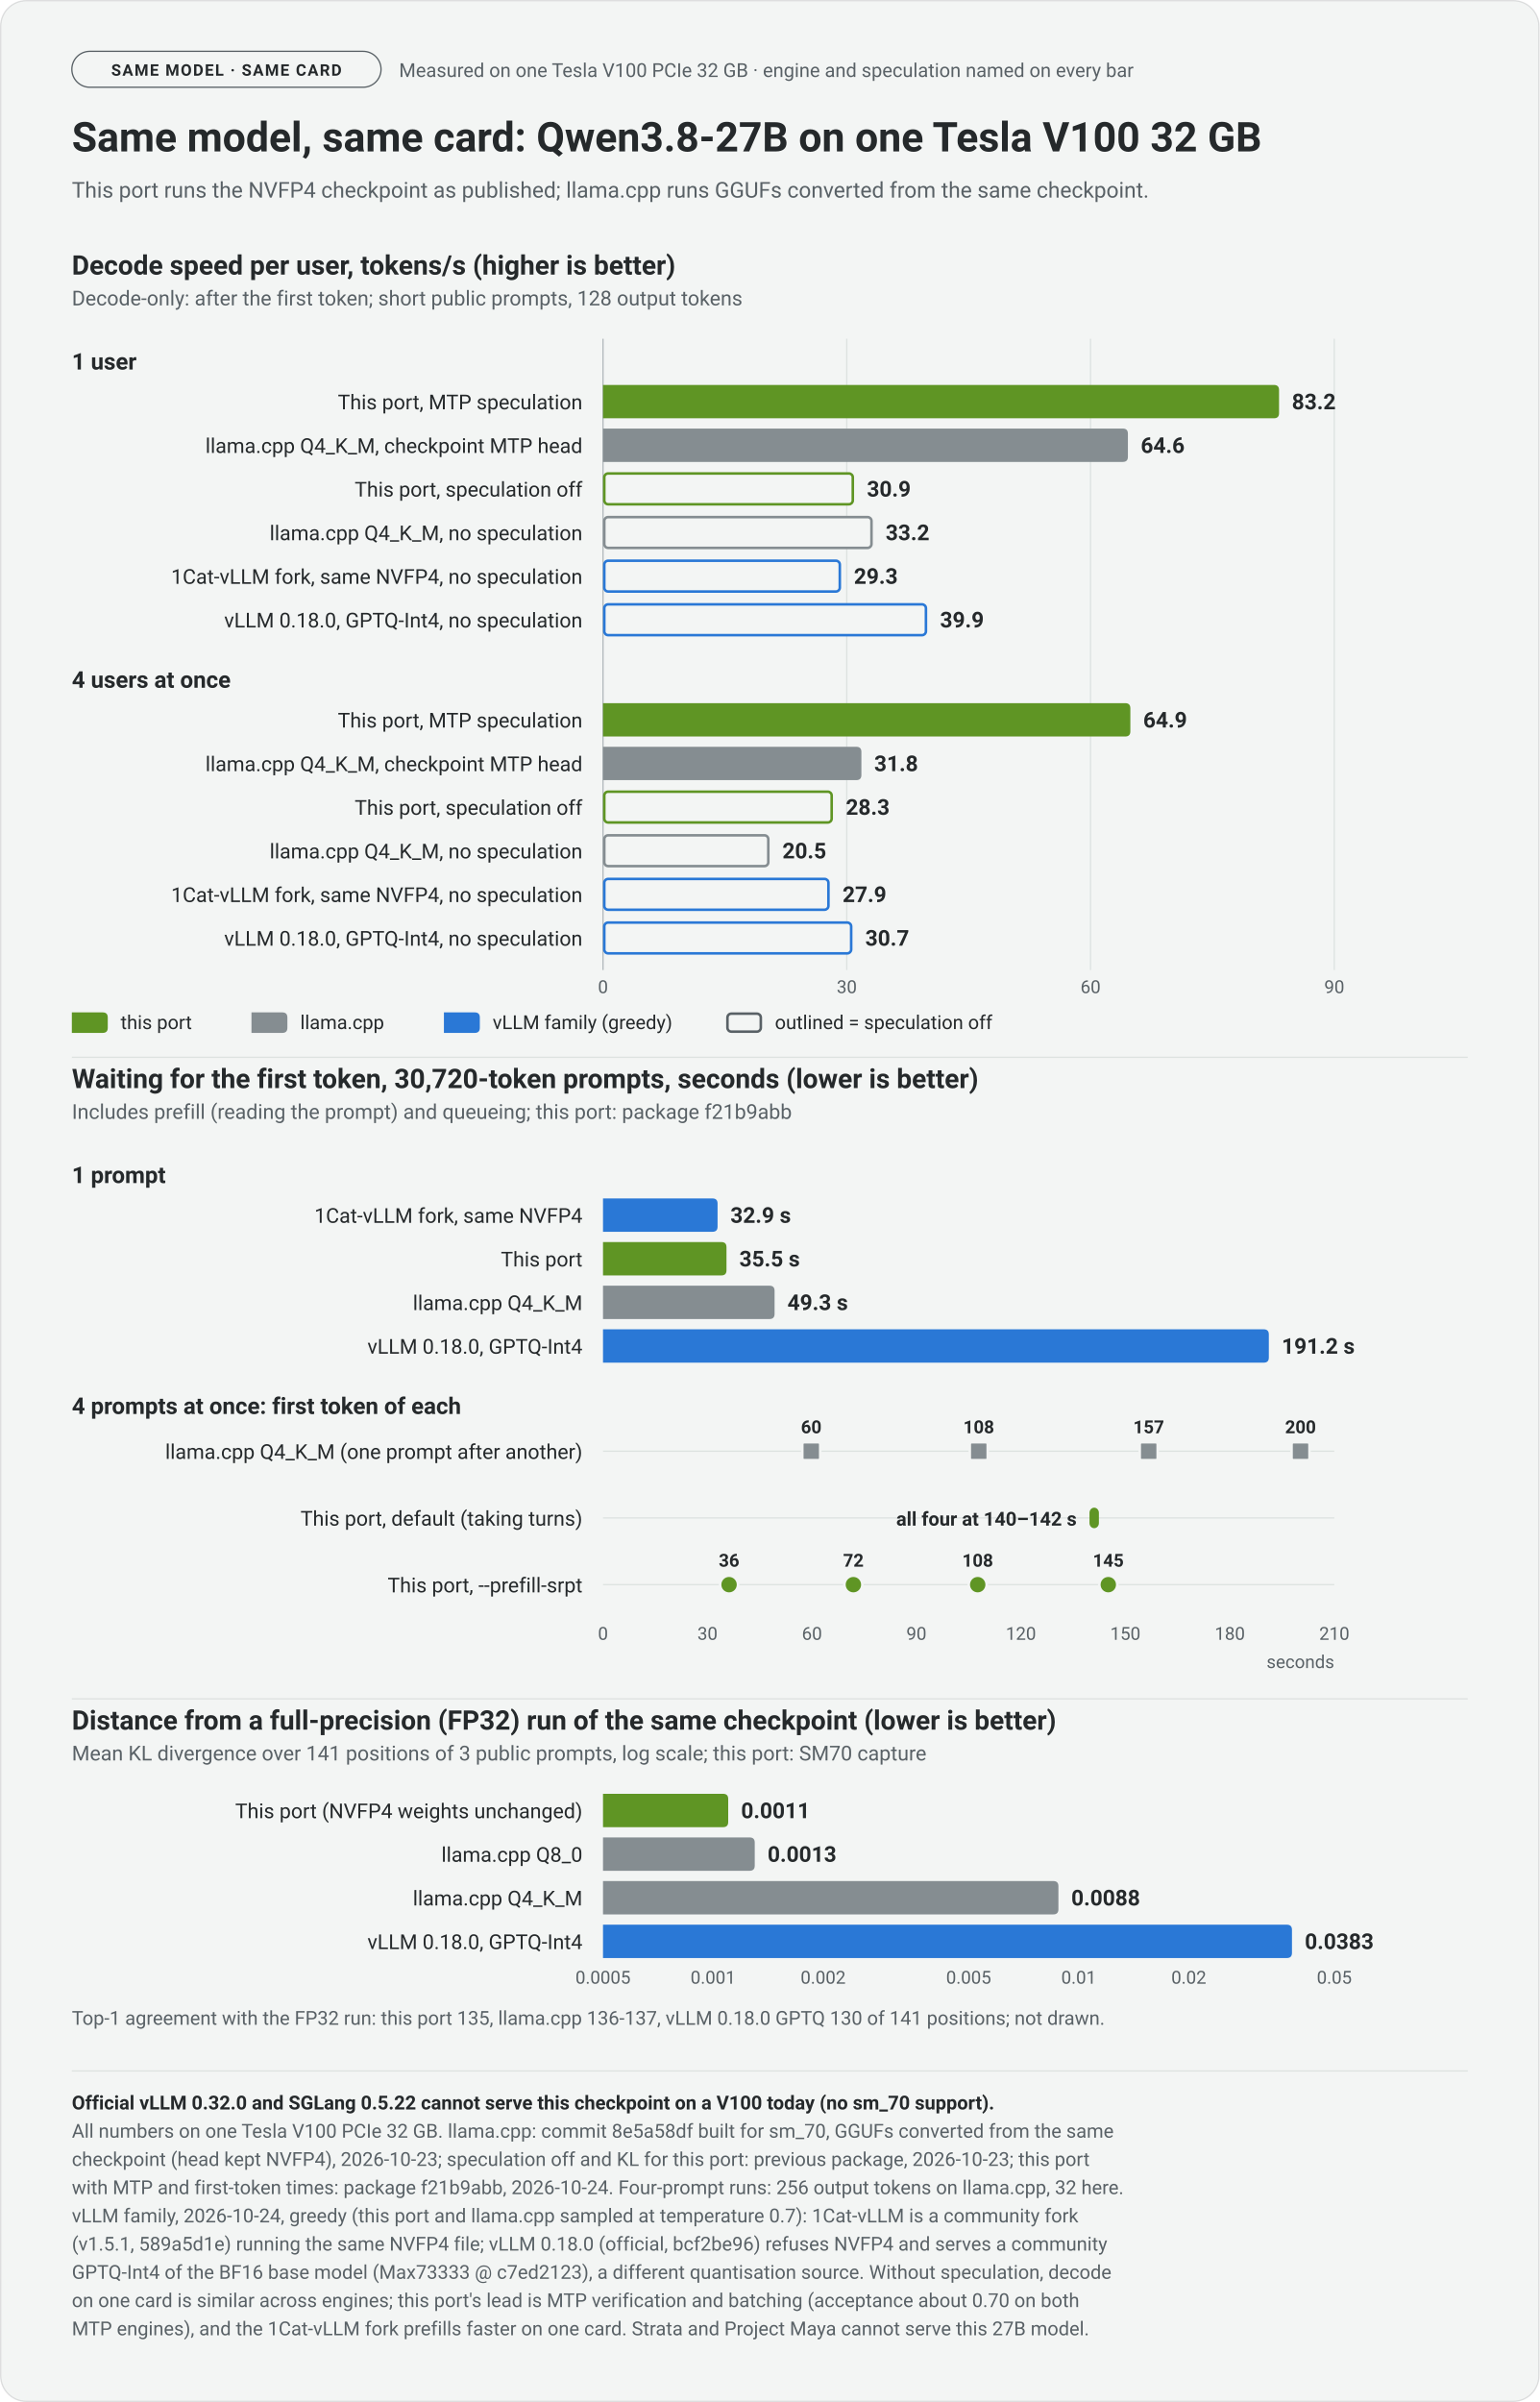
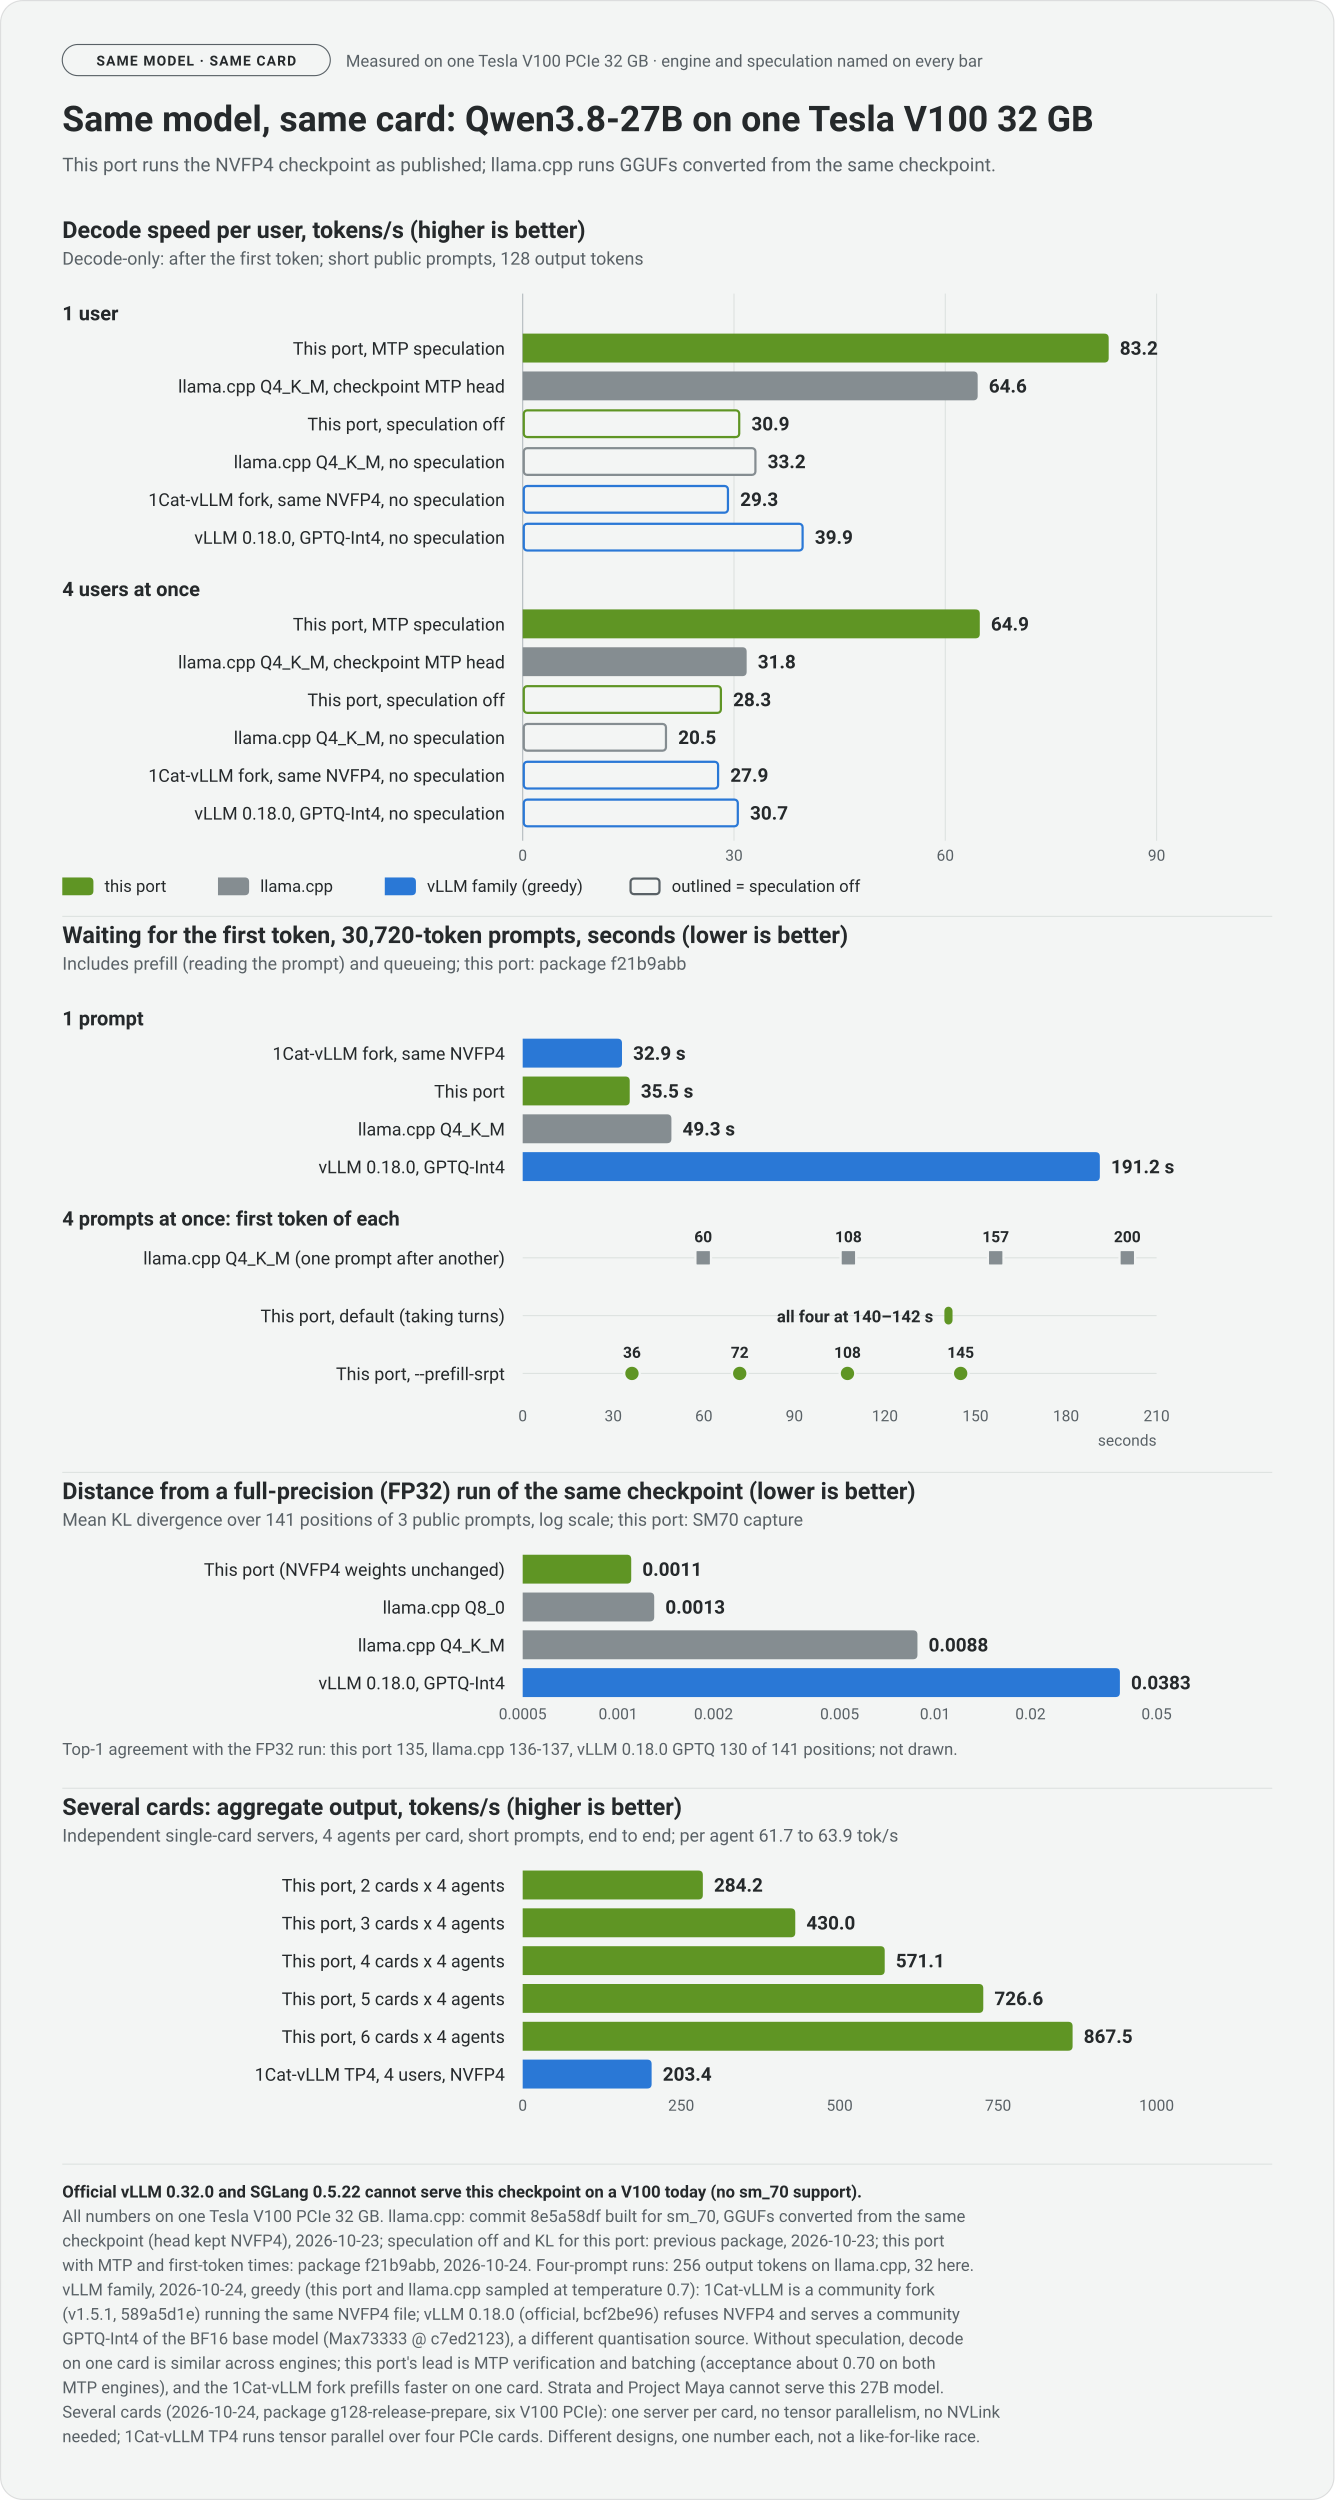
- <svg xmlns="http://www.w3.org/2000/svg" width="1200" height="1872" viewBox="0 0 1200 1872" role="img" aria-labelledby="title desc">
-   <rect x="0.5" y="0.5" width="1199" height="1871" rx="20" fill="#f3f5f4" stroke="rgba(37,41,43,0.14)" stroke-width="1" />
+ <svg xmlns="http://www.w3.org/2000/svg" width="1200" height="2248" viewBox="0 0 1200 2248" role="img" aria-labelledby="title desc">
+   <rect x="0.5" y="0.5" width="1199" height="2247" rx="20" fill="#f3f5f4" stroke="rgba(37,41,43,0.14)" stroke-width="1" />
  <rect x="56" y="40" width="241" height="28" rx="14" fill="none" stroke="#596166" stroke-width="1" />
  <text x="176.5" y="59" font-family="system-ui, -apple-system, 'Segoe UI', Roboto, 'Helvetica Neue', 'Noto Sans', Arial, sans-serif" font-size="12.5" font-weight="700" fill="#25292b" text-anchor="middle" letter-spacing="0.08em">SAME MODEL · SAME CARD</text>
  <text x="311" y="60" font-family="system-ui, -apple-system, 'Segoe UI', Roboto, 'Helvetica Neue', 'Noto Sans', Arial, sans-serif" font-size="15" font-weight="400" fill="#596166" text-anchor="start">Measured on one Tesla V100 PCIe 32 GB · engine and speculation named on every bar</text>
  <text x="56" y="118" font-family="system-ui, -apple-system, 'Segoe UI', Roboto, 'Helvetica Neue', 'Noto Sans', Arial, sans-serif" font-size="32" font-weight="650" fill="#25292b" text-anchor="start">Same model, same card: Qwen3.8-27B on one Tesla V100 32 GB</text>
  <text x="56" y="154" font-family="system-ui, -apple-system, 'Segoe UI', Roboto, 'Helvetica Neue', 'Noto Sans', Arial, sans-serif" font-size="17" font-weight="400" fill="#596166" text-anchor="start">This port runs the NVFP4 checkpoint as published; llama.cpp runs GGUFs converted from the same checkpoint.</text>
  <text x="56" y="214" font-family="system-ui, -apple-system, 'Segoe UI', Roboto, 'Helvetica Neue', 'Noto Sans', Arial, sans-serif" font-size="21" font-weight="650" fill="#25292b" text-anchor="start">Decode speed per user, tokens/s (higher is better)</text>
  <text x="56" y="238" font-family="system-ui, -apple-system, 'Segoe UI', Roboto, 'Helvetica Neue', 'Noto Sans', Arial, sans-serif" font-size="16" font-weight="400" fill="#596166" text-anchor="start">Decode-only: after the first token; short public prompts, 128 output tokens</text>
  <line x1="660.0" y1="264" x2="660.0" y2="756" stroke="#dde2e0" stroke-width="1" />
  <line x1="850.0" y1="264" x2="850.0" y2="756" stroke="#dde2e0" stroke-width="1" />
  <line x1="1040.0" y1="264" x2="1040.0" y2="756" stroke="#dde2e0" stroke-width="1" />
  <line x1="470" y1="264" x2="470" y2="756" stroke="#b3babd" stroke-width="1" />
  <text x="56" y="288" font-family="system-ui, -apple-system, 'Segoe UI', Roboto, 'Helvetica Neue', 'Noto Sans', Arial, sans-serif" font-size="18" font-weight="650" fill="#25292b" text-anchor="start">1 user</text>
  <text x="454" y="319" font-family="system-ui, -apple-system, 'Segoe UI', Roboto, 'Helvetica Neue', 'Noto Sans', Arial, sans-serif" font-size="16" font-weight="400" fill="#25292b" text-anchor="end">This port, MTP speculation</text>
  <path d="M470,300 H992.933 Q996.933,300 996.933,304 V322 Q996.933,326 992.933,326 H470 Z" fill="#5f9524" />
  <text x="1006.933" y="319" font-family="system-ui, -apple-system, 'Segoe UI', Roboto, 'Helvetica Neue', 'Noto Sans', Arial, sans-serif" font-size="17" font-weight="650" fill="#25292b" text-anchor="start" style="font-variant-numeric: tabular-nums">83.2</text>
  <text x="454" y="353" font-family="system-ui, -apple-system, 'Segoe UI', Roboto, 'Helvetica Neue', 'Noto Sans', Arial, sans-serif" font-size="16" font-weight="400" fill="#25292b" text-anchor="end">llama.cpp Q4_K_M, checkpoint MTP head</text>
  <path d="M470,334 H875.133 Q879.133,334 879.133,338 V356 Q879.133,360 875.133,360 H470 Z" fill="#858d91" />
  <text x="889.133" y="353" font-family="system-ui, -apple-system, 'Segoe UI', Roboto, 'Helvetica Neue', 'Noto Sans', Arial, sans-serif" font-size="17" font-weight="650" fill="#25292b" text-anchor="start" style="font-variant-numeric: tabular-nums">64.6</text>
  <text x="454" y="387" font-family="system-ui, -apple-system, 'Segoe UI', Roboto, 'Helvetica Neue', 'Noto Sans', Arial, sans-serif" font-size="16" font-weight="400" fill="#25292b" text-anchor="end">This port, speculation off</text>
  <rect x="471" y="369" width="193.7" height="24" rx="3" fill="#f3f5f4" stroke="#5f9524" stroke-width="2" />
  <text x="675.7" y="387" font-family="system-ui, -apple-system, 'Segoe UI', Roboto, 'Helvetica Neue', 'Noto Sans', Arial, sans-serif" font-size="17" font-weight="650" fill="#25292b" text-anchor="start" style="font-variant-numeric: tabular-nums">30.9</text>
  <text x="454" y="421" font-family="system-ui, -apple-system, 'Segoe UI', Roboto, 'Helvetica Neue', 'Noto Sans', Arial, sans-serif" font-size="16" font-weight="400" fill="#25292b" text-anchor="end">llama.cpp Q4_K_M, no speculation</text>
  <rect x="471" y="403" width="208.267" height="24" rx="3" fill="#f3f5f4" stroke="#858d91" stroke-width="2" />
  <text x="690.267" y="421" font-family="system-ui, -apple-system, 'Segoe UI', Roboto, 'Helvetica Neue', 'Noto Sans', Arial, sans-serif" font-size="17" font-weight="650" fill="#25292b" text-anchor="start" style="font-variant-numeric: tabular-nums">33.2</text>
  <text x="454" y="455" font-family="system-ui, -apple-system, 'Segoe UI', Roboto, 'Helvetica Neue', 'Noto Sans', Arial, sans-serif" font-size="16" font-weight="400" fill="#25292b" text-anchor="end">1Cat-vLLM fork, same NVFP4, no speculation</text>
  <rect x="471" y="437" width="183.567" height="24" rx="3" fill="#f3f5f4" stroke="#2a78d6" stroke-width="2" />
  <text x="665.567" y="455" font-family="system-ui, -apple-system, 'Segoe UI', Roboto, 'Helvetica Neue', 'Noto Sans', Arial, sans-serif" font-size="17" font-weight="650" fill="#25292b" text-anchor="start" style="font-variant-numeric: tabular-nums">29.3</text>
  <text x="454" y="489" font-family="system-ui, -apple-system, 'Segoe UI', Roboto, 'Helvetica Neue', 'Noto Sans', Arial, sans-serif" font-size="16" font-weight="400" fill="#25292b" text-anchor="end">vLLM 0.18.0, GPTQ-Int4, no speculation</text>
  <rect x="471" y="471" width="250.7" height="24" rx="3" fill="#f3f5f4" stroke="#2a78d6" stroke-width="2" />
  <text x="732.7" y="489" font-family="system-ui, -apple-system, 'Segoe UI', Roboto, 'Helvetica Neue', 'Noto Sans', Arial, sans-serif" font-size="17" font-weight="650" fill="#25292b" text-anchor="start" style="font-variant-numeric: tabular-nums">39.9</text>
  <text x="56" y="536" font-family="system-ui, -apple-system, 'Segoe UI', Roboto, 'Helvetica Neue', 'Noto Sans', Arial, sans-serif" font-size="18" font-weight="650" fill="#25292b" text-anchor="start">4 users at once</text>
  <text x="454" y="567" font-family="system-ui, -apple-system, 'Segoe UI', Roboto, 'Helvetica Neue', 'Noto Sans', Arial, sans-serif" font-size="16" font-weight="400" fill="#25292b" text-anchor="end">This port, MTP speculation</text>
  <path d="M470,548 H877.033 Q881.033,548 881.033,552 V570 Q881.033,574 877.033,574 H470 Z" fill="#5f9524" />
  <text x="891.033" y="567" font-family="system-ui, -apple-system, 'Segoe UI', Roboto, 'Helvetica Neue', 'Noto Sans', Arial, sans-serif" font-size="17" font-weight="650" fill="#25292b" text-anchor="start" style="font-variant-numeric: tabular-nums">64.9</text>
  <text x="454" y="601" font-family="system-ui, -apple-system, 'Segoe UI', Roboto, 'Helvetica Neue', 'Noto Sans', Arial, sans-serif" font-size="16" font-weight="400" fill="#25292b" text-anchor="end">llama.cpp Q4_K_M, checkpoint MTP head</text>
  <path d="M470,582 H667.4 Q671.4,582 671.4,586 V604 Q671.4,608 667.4,608 H470 Z" fill="#858d91" />
  <text x="681.4" y="601" font-family="system-ui, -apple-system, 'Segoe UI', Roboto, 'Helvetica Neue', 'Noto Sans', Arial, sans-serif" font-size="17" font-weight="650" fill="#25292b" text-anchor="start" style="font-variant-numeric: tabular-nums">31.8</text>
  <text x="454" y="635" font-family="system-ui, -apple-system, 'Segoe UI', Roboto, 'Helvetica Neue', 'Noto Sans', Arial, sans-serif" font-size="16" font-weight="400" fill="#25292b" text-anchor="end">This port, speculation off</text>
  <rect x="471" y="617" width="177.233" height="24" rx="3" fill="#f3f5f4" stroke="#5f9524" stroke-width="2" />
  <text x="659.233" y="635" font-family="system-ui, -apple-system, 'Segoe UI', Roboto, 'Helvetica Neue', 'Noto Sans', Arial, sans-serif" font-size="17" font-weight="650" fill="#25292b" text-anchor="start" style="font-variant-numeric: tabular-nums">28.3</text>
  <text x="454" y="669" font-family="system-ui, -apple-system, 'Segoe UI', Roboto, 'Helvetica Neue', 'Noto Sans', Arial, sans-serif" font-size="16" font-weight="400" fill="#25292b" text-anchor="end">llama.cpp Q4_K_M, no speculation</text>
  <rect x="471" y="651" width="127.833" height="24" rx="3" fill="#f3f5f4" stroke="#858d91" stroke-width="2" />
  <text x="609.833" y="669" font-family="system-ui, -apple-system, 'Segoe UI', Roboto, 'Helvetica Neue', 'Noto Sans', Arial, sans-serif" font-size="17" font-weight="650" fill="#25292b" text-anchor="start" style="font-variant-numeric: tabular-nums">20.5</text>
  <text x="454" y="703" font-family="system-ui, -apple-system, 'Segoe UI', Roboto, 'Helvetica Neue', 'Noto Sans', Arial, sans-serif" font-size="16" font-weight="400" fill="#25292b" text-anchor="end">1Cat-vLLM fork, same NVFP4, no speculation</text>
  <rect x="471" y="685" width="174.7" height="24" rx="3" fill="#f3f5f4" stroke="#2a78d6" stroke-width="2" />
  <text x="656.7" y="703" font-family="system-ui, -apple-system, 'Segoe UI', Roboto, 'Helvetica Neue', 'Noto Sans', Arial, sans-serif" font-size="17" font-weight="650" fill="#25292b" text-anchor="start" style="font-variant-numeric: tabular-nums">27.9</text>
  <text x="454" y="737" font-family="system-ui, -apple-system, 'Segoe UI', Roboto, 'Helvetica Neue', 'Noto Sans', Arial, sans-serif" font-size="16" font-weight="400" fill="#25292b" text-anchor="end">vLLM 0.18.0, GPTQ-Int4, no speculation</text>
  <rect x="471" y="719" width="192.433" height="24" rx="3" fill="#f3f5f4" stroke="#2a78d6" stroke-width="2" />
  <text x="674.433" y="737" font-family="system-ui, -apple-system, 'Segoe UI', Roboto, 'Helvetica Neue', 'Noto Sans', Arial, sans-serif" font-size="17" font-weight="650" fill="#25292b" text-anchor="start" style="font-variant-numeric: tabular-nums">30.7</text>
  <text x="470.0" y="774" font-family="system-ui, -apple-system, 'Segoe UI', Roboto, 'Helvetica Neue', 'Noto Sans', Arial, sans-serif" font-size="14" font-weight="400" fill="#596166" text-anchor="middle" style="font-variant-numeric: tabular-nums">0</text>
  <text x="660.0" y="774" font-family="system-ui, -apple-system, 'Segoe UI', Roboto, 'Helvetica Neue', 'Noto Sans', Arial, sans-serif" font-size="14" font-weight="400" fill="#596166" text-anchor="middle" style="font-variant-numeric: tabular-nums">30</text>
  <text x="850.0" y="774" font-family="system-ui, -apple-system, 'Segoe UI', Roboto, 'Helvetica Neue', 'Noto Sans', Arial, sans-serif" font-size="14" font-weight="400" fill="#596166" text-anchor="middle" style="font-variant-numeric: tabular-nums">60</text>
  <text x="1040.0" y="774" font-family="system-ui, -apple-system, 'Segoe UI', Roboto, 'Helvetica Neue', 'Noto Sans', Arial, sans-serif" font-size="14" font-weight="400" fill="#596166" text-anchor="middle" style="font-variant-numeric: tabular-nums">90</text>
  <path d="M56,789 H80 Q84,789 84,793 V801 Q84,805 80,805 H56 Z" fill="#5f9524" />
  <text x="94" y="802" font-family="system-ui, -apple-system, 'Segoe UI', Roboto, 'Helvetica Neue', 'Noto Sans', Arial, sans-serif" font-size="15" font-weight="400" fill="#25292b" text-anchor="start">this port</text>
  <path d="M196,789 H220 Q224,789 224,793 V801 Q224,805 220,805 H196 Z" fill="#858d91" />
  <text x="234" y="802" font-family="system-ui, -apple-system, 'Segoe UI', Roboto, 'Helvetica Neue', 'Noto Sans', Arial, sans-serif" font-size="15" font-weight="400" fill="#25292b" text-anchor="start">llama.cpp</text>
  <path d="M346,789 H370 Q374,789 374,793 V801 Q374,805 370,805 H346 Z" fill="#2a78d6" />
  <text x="384" y="802" font-family="system-ui, -apple-system, 'Segoe UI', Roboto, 'Helvetica Neue', 'Noto Sans', Arial, sans-serif" font-size="15" font-weight="400" fill="#25292b" text-anchor="start">vLLM family (greedy)</text>
  <rect x="567" y="790" width="26" height="14" rx="3" fill="#f3f5f4" stroke="#596166" stroke-width="2" />
  <text x="604" y="802" font-family="system-ui, -apple-system, 'Segoe UI', Roboto, 'Helvetica Neue', 'Noto Sans', Arial, sans-serif" font-size="15" font-weight="400" fill="#25292b" text-anchor="start">outlined = speculation off</text>
  <line x1="56" y1="824" x2="1144" y2="824" stroke="#dde2e0" stroke-width="1" />
  <text x="56" y="848" font-family="system-ui, -apple-system, 'Segoe UI', Roboto, 'Helvetica Neue', 'Noto Sans', Arial, sans-serif" font-size="21" font-weight="650" fill="#25292b" text-anchor="start">Waiting for the first token, 30,720-token prompts, seconds (lower is better)</text>
  <text x="56" y="872" font-family="system-ui, -apple-system, 'Segoe UI', Roboto, 'Helvetica Neue', 'Noto Sans', Arial, sans-serif" font-size="16" font-weight="400" fill="#596166" text-anchor="start">Includes prefill (reading the prompt) and queueing; this port: package f21b9abb</text>
  <text x="56" y="922" font-family="system-ui, -apple-system, 'Segoe UI', Roboto, 'Helvetica Neue', 'Noto Sans', Arial, sans-serif" font-size="18" font-weight="650" fill="#25292b" text-anchor="start">1 prompt</text>
  <text x="454" y="953" font-family="system-ui, -apple-system, 'Segoe UI', Roboto, 'Helvetica Neue', 'Noto Sans', Arial, sans-serif" font-size="16" font-weight="400" fill="#25292b" text-anchor="end">1Cat-vLLM fork, same NVFP4</text>
  <path d="M470,934 H555.3 Q559.3,934 559.3,938 V956 Q559.3,960 555.3,960 H470 Z" fill="#2a78d6" />
  <text x="569.3" y="953" font-family="system-ui, -apple-system, 'Segoe UI', Roboto, 'Helvetica Neue', 'Noto Sans', Arial, sans-serif" font-size="17" font-weight="650" fill="#25292b" text-anchor="start" style="font-variant-numeric: tabular-nums">32.9 s</text>
  <text x="454" y="987" font-family="system-ui, -apple-system, 'Segoe UI', Roboto, 'Helvetica Neue', 'Noto Sans', Arial, sans-serif" font-size="16" font-weight="400" fill="#25292b" text-anchor="end">This port</text>
  <path d="M470,968 H562.249 Q566.249,968 566.249,972 V990 Q566.249,994 562.249,994 H470 Z" fill="#5f9524" />
  <text x="576.249" y="987" font-family="system-ui, -apple-system, 'Segoe UI', Roboto, 'Helvetica Neue', 'Noto Sans', Arial, sans-serif" font-size="17" font-weight="650" fill="#25292b" text-anchor="start" style="font-variant-numeric: tabular-nums">35.5 s</text>
  <text x="454" y="1021" font-family="system-ui, -apple-system, 'Segoe UI', Roboto, 'Helvetica Neue', 'Noto Sans', Arial, sans-serif" font-size="16" font-weight="400" fill="#25292b" text-anchor="end">llama.cpp Q4_K_M</text>
  <path d="M470,1002 H599.733 Q603.733,1002 603.733,1006 V1024 Q603.733,1028 599.733,1028 H470 Z" fill="#858d91" />
  <text x="613.733" y="1021" font-family="system-ui, -apple-system, 'Segoe UI', Roboto, 'Helvetica Neue', 'Noto Sans', Arial, sans-serif" font-size="17" font-weight="650" fill="#25292b" text-anchor="start" style="font-variant-numeric: tabular-nums">49.3 s</text>
  <text x="454" y="1055" font-family="system-ui, -apple-system, 'Segoe UI', Roboto, 'Helvetica Neue', 'Noto Sans', Arial, sans-serif" font-size="16" font-weight="400" fill="#25292b" text-anchor="end">vLLM 0.18.0, GPTQ-Int4</text>
  <path d="M470,1036 H984.971 Q988.971,1036 988.971,1040 V1058 Q988.971,1062 984.971,1062 H470 Z" fill="#2a78d6" />
  <text x="998.971" y="1055" font-family="system-ui, -apple-system, 'Segoe UI', Roboto, 'Helvetica Neue', 'Noto Sans', Arial, sans-serif" font-size="17" font-weight="650" fill="#25292b" text-anchor="start" style="font-variant-numeric: tabular-nums">191.2 s</text>
  <text x="56" y="1102" font-family="system-ui, -apple-system, 'Segoe UI', Roboto, 'Helvetica Neue', 'Noto Sans', Arial, sans-serif" font-size="18" font-weight="650" fill="#25292b" text-anchor="start">4 prompts at once: first token of each</text>
  <text x="454" y="1137" font-family="system-ui, -apple-system, 'Segoe UI', Roboto, 'Helvetica Neue', 'Noto Sans', Arial, sans-serif" font-size="16" font-weight="400" fill="#25292b" text-anchor="end">llama.cpp Q4_K_M (one prompt after another)</text>
  <line x1="470" y1="1131" x2="1040" y2="1131" stroke="#dde2e0" stroke-width="1" />
  <rect x="625.314" y="1124" width="14" height="14" rx="1.5" fill="#858d91" stroke="#f3f5f4" stroke-width="2" />
  <text x="632.314" y="1117" font-family="system-ui, -apple-system, 'Segoe UI', Roboto, 'Helvetica Neue', 'Noto Sans', Arial, sans-serif" font-size="14" font-weight="600" fill="#25292b" text-anchor="middle" style="font-variant-numeric: tabular-nums">60</text>
  <rect x="755.871" y="1124" width="14" height="14" rx="1.5" fill="#858d91" stroke="#f3f5f4" stroke-width="2" />
  <text x="762.871" y="1117" font-family="system-ui, -apple-system, 'Segoe UI', Roboto, 'Helvetica Neue', 'Noto Sans', Arial, sans-serif" font-size="14" font-weight="600" fill="#25292b" text-anchor="middle" style="font-variant-numeric: tabular-nums">108</text>
  <rect x="888.329" y="1124" width="14" height="14" rx="1.5" fill="#858d91" stroke="#f3f5f4" stroke-width="2" />
  <text x="895.329" y="1117" font-family="system-ui, -apple-system, 'Segoe UI', Roboto, 'Helvetica Neue', 'Noto Sans', Arial, sans-serif" font-size="14" font-weight="600" fill="#25292b" text-anchor="middle" style="font-variant-numeric: tabular-nums">157</text>
  <rect x="1006.671" y="1124" width="14" height="14" rx="1.5" fill="#858d91" stroke="#f3f5f4" stroke-width="2" />
  <text x="1013.671" y="1117" font-family="system-ui, -apple-system, 'Segoe UI', Roboto, 'Helvetica Neue', 'Noto Sans', Arial, sans-serif" font-size="14" font-weight="600" fill="#25292b" text-anchor="middle" style="font-variant-numeric: tabular-nums">200</text>
  <text x="454" y="1189" font-family="system-ui, -apple-system, 'Segoe UI', Roboto, 'Helvetica Neue', 'Noto Sans', Arial, sans-serif" font-size="16" font-weight="400" fill="#25292b" text-anchor="end">This port, default (taking turns)</text>
  <line x1="470" y1="1183" x2="1040" y2="1183" stroke="#dde2e0" stroke-width="1" />
  <rect x="849.186" y="1175" width="7.329" height="16" rx="4" fill="#5f9524" />
  <text x="839.186" y="1189" font-family="system-ui, -apple-system, 'Segoe UI', Roboto, 'Helvetica Neue', 'Noto Sans', Arial, sans-serif" font-size="15" font-weight="600" fill="#25292b" text-anchor="end">all four at 140–142 s</text>
  <text x="454" y="1241" font-family="system-ui, -apple-system, 'Segoe UI', Roboto, 'Helvetica Neue', 'Noto Sans', Arial, sans-serif" font-size="16" font-weight="400" fill="#25292b" text-anchor="end">This port, --prefill-srpt</text>
  <line x1="470" y1="1235" x2="1040" y2="1235" stroke="#dde2e0" stroke-width="1" />
  <circle cx="568.257" cy="1235" r="7" fill="#5f9524" stroke="#f3f5f4" stroke-width="2" />
  <text x="568.257" y="1221" font-family="system-ui, -apple-system, 'Segoe UI', Roboto, 'Helvetica Neue', 'Noto Sans', Arial, sans-serif" font-size="14" font-weight="600" fill="#25292b" text-anchor="middle" style="font-variant-numeric: tabular-nums">36</text>
  <circle cx="665.157" cy="1235" r="7" fill="#5f9524" stroke="#f3f5f4" stroke-width="2" />
  <text x="665.157" y="1221" font-family="system-ui, -apple-system, 'Segoe UI', Roboto, 'Helvetica Neue', 'Noto Sans', Arial, sans-serif" font-size="14" font-weight="600" fill="#25292b" text-anchor="middle" style="font-variant-numeric: tabular-nums">72</text>
  <circle cx="762.057" cy="1235" r="7" fill="#5f9524" stroke="#f3f5f4" stroke-width="2" />
  <text x="762.057" y="1221" font-family="system-ui, -apple-system, 'Segoe UI', Roboto, 'Helvetica Neue', 'Noto Sans', Arial, sans-serif" font-size="14" font-weight="600" fill="#25292b" text-anchor="middle" style="font-variant-numeric: tabular-nums">108</text>
  <circle cx="863.843" cy="1235" r="7" fill="#5f9524" stroke="#f3f5f4" stroke-width="2" />
  <text x="863.843" y="1221" font-family="system-ui, -apple-system, 'Segoe UI', Roboto, 'Helvetica Neue', 'Noto Sans', Arial, sans-serif" font-size="14" font-weight="600" fill="#25292b" text-anchor="middle" style="font-variant-numeric: tabular-nums">145</text>
  <text x="470.0" y="1278" font-family="system-ui, -apple-system, 'Segoe UI', Roboto, 'Helvetica Neue', 'Noto Sans', Arial, sans-serif" font-size="14" font-weight="400" fill="#596166" text-anchor="middle" style="font-variant-numeric: tabular-nums">0</text>
  <text x="551.429" y="1278" font-family="system-ui, -apple-system, 'Segoe UI', Roboto, 'Helvetica Neue', 'Noto Sans', Arial, sans-serif" font-size="14" font-weight="400" fill="#596166" text-anchor="middle" style="font-variant-numeric: tabular-nums">30</text>
  <text x="632.857" y="1278" font-family="system-ui, -apple-system, 'Segoe UI', Roboto, 'Helvetica Neue', 'Noto Sans', Arial, sans-serif" font-size="14" font-weight="400" fill="#596166" text-anchor="middle" style="font-variant-numeric: tabular-nums">60</text>
  <text x="714.286" y="1278" font-family="system-ui, -apple-system, 'Segoe UI', Roboto, 'Helvetica Neue', 'Noto Sans', Arial, sans-serif" font-size="14" font-weight="400" fill="#596166" text-anchor="middle" style="font-variant-numeric: tabular-nums">90</text>
  <text x="795.714" y="1278" font-family="system-ui, -apple-system, 'Segoe UI', Roboto, 'Helvetica Neue', 'Noto Sans', Arial, sans-serif" font-size="14" font-weight="400" fill="#596166" text-anchor="middle" style="font-variant-numeric: tabular-nums">120</text>
  <text x="877.143" y="1278" font-family="system-ui, -apple-system, 'Segoe UI', Roboto, 'Helvetica Neue', 'Noto Sans', Arial, sans-serif" font-size="14" font-weight="400" fill="#596166" text-anchor="middle" style="font-variant-numeric: tabular-nums">150</text>
  <text x="958.571" y="1278" font-family="system-ui, -apple-system, 'Segoe UI', Roboto, 'Helvetica Neue', 'Noto Sans', Arial, sans-serif" font-size="14" font-weight="400" fill="#596166" text-anchor="middle" style="font-variant-numeric: tabular-nums">180</text>
  <text x="1040.0" y="1278" font-family="system-ui, -apple-system, 'Segoe UI', Roboto, 'Helvetica Neue', 'Noto Sans', Arial, sans-serif" font-size="14" font-weight="400" fill="#596166" text-anchor="middle" style="font-variant-numeric: tabular-nums">210</text>
  <text x="1040" y="1300" font-family="system-ui, -apple-system, 'Segoe UI', Roboto, 'Helvetica Neue', 'Noto Sans', Arial, sans-serif" font-size="14" font-weight="400" fill="#596166" text-anchor="end">seconds</text>
  <line x1="56" y1="1324" x2="1144" y2="1324" stroke="#dde2e0" stroke-width="1" />
  <text x="56" y="1348" font-family="system-ui, -apple-system, 'Segoe UI', Roboto, 'Helvetica Neue', 'Noto Sans', Arial, sans-serif" font-size="21" font-weight="650" fill="#25292b" text-anchor="start">Distance from a full-precision (FP32) run of the same checkpoint (lower is better)</text>
  <text x="56" y="1372" font-family="system-ui, -apple-system, 'Segoe UI', Roboto, 'Helvetica Neue', 'Noto Sans', Arial, sans-serif" font-size="16" font-weight="400" fill="#596166" text-anchor="start">Mean KL divergence over 141 positions of 3 public prompts, log scale; this port: SM70 capture</text>
  <text x="454" y="1417" font-family="system-ui, -apple-system, 'Segoe UI', Roboto, 'Helvetica Neue', 'Noto Sans', Arial, sans-serif" font-size="16" font-weight="400" fill="#25292b" text-anchor="end">This port (NVFP4 weights unchanged)</text>
  <path d="M470,1398 H563.59 Q567.59,1398 567.59,1402 V1420 Q567.59,1424 563.59,1424 H470 Z" fill="#5f9524" />
  <text x="577.59" y="1417" font-family="system-ui, -apple-system, 'Segoe UI', Roboto, 'Helvetica Neue', 'Noto Sans', Arial, sans-serif" font-size="17" font-weight="650" fill="#25292b" text-anchor="start" style="font-variant-numeric: tabular-nums">0.0011</text>
  <text x="454" y="1451" font-family="system-ui, -apple-system, 'Segoe UI', Roboto, 'Helvetica Neue', 'Noto Sans', Arial, sans-serif" font-size="16" font-weight="400" fill="#25292b" text-anchor="end">llama.cpp Q8_0</text>
  <path d="M470,1432 H584.267 Q588.267,1432 588.267,1436 V1454 Q588.267,1458 584.267,1458 H470 Z" fill="#858d91" />
  <text x="598.267" y="1451" font-family="system-ui, -apple-system, 'Segoe UI', Roboto, 'Helvetica Neue', 'Noto Sans', Arial, sans-serif" font-size="17" font-weight="650" fill="#25292b" text-anchor="start" style="font-variant-numeric: tabular-nums">0.0013</text>
  <text x="454" y="1485" font-family="system-ui, -apple-system, 'Segoe UI', Roboto, 'Helvetica Neue', 'Noto Sans', Arial, sans-serif" font-size="16" font-weight="400" fill="#25292b" text-anchor="end">llama.cpp Q4_K_M</text>
  <path d="M470,1466 H820.971 Q824.971,1466 824.971,1470 V1488 Q824.971,1492 820.971,1492 H470 Z" fill="#858d91" />
  <text x="834.971" y="1485" font-family="system-ui, -apple-system, 'Segoe UI', Roboto, 'Helvetica Neue', 'Noto Sans', Arial, sans-serif" font-size="17" font-weight="650" fill="#25292b" text-anchor="start" style="font-variant-numeric: tabular-nums">0.0088</text>
  <text x="454" y="1519" font-family="system-ui, -apple-system, 'Segoe UI', Roboto, 'Helvetica Neue', 'Noto Sans', Arial, sans-serif" font-size="16" font-weight="400" fill="#25292b" text-anchor="end">vLLM 0.18.0, GPTQ-Int4</text>
  <path d="M470,1500 H1003.005 Q1007.005,1500 1007.005,1504 V1522 Q1007.005,1526 1003.005,1526 H470 Z" fill="#2a78d6" />
  <text x="1017.005" y="1519" font-family="system-ui, -apple-system, 'Segoe UI', Roboto, 'Helvetica Neue', 'Noto Sans', Arial, sans-serif" font-size="17" font-weight="650" fill="#25292b" text-anchor="start" style="font-variant-numeric: tabular-nums">0.0383</text>
  <text x="470.0" y="1546" font-family="system-ui, -apple-system, 'Segoe UI', Roboto, 'Helvetica Neue', 'Noto Sans', Arial, sans-serif" font-size="14" font-weight="400" fill="#596166" text-anchor="middle" style="font-variant-numeric: tabular-nums">0.0005</text>
  <text x="555.794" y="1546" font-family="system-ui, -apple-system, 'Segoe UI', Roboto, 'Helvetica Neue', 'Noto Sans', Arial, sans-serif" font-size="14" font-weight="400" fill="#596166" text-anchor="middle" style="font-variant-numeric: tabular-nums">0.001</text>
  <text x="641.587" y="1546" font-family="system-ui, -apple-system, 'Segoe UI', Roboto, 'Helvetica Neue', 'Noto Sans', Arial, sans-serif" font-size="14" font-weight="400" fill="#596166" text-anchor="middle" style="font-variant-numeric: tabular-nums">0.002</text>
  <text x="755.0" y="1546" font-family="system-ui, -apple-system, 'Segoe UI', Roboto, 'Helvetica Neue', 'Noto Sans', Arial, sans-serif" font-size="14" font-weight="400" fill="#596166" text-anchor="middle" style="font-variant-numeric: tabular-nums">0.005</text>
  <text x="840.794" y="1546" font-family="system-ui, -apple-system, 'Segoe UI', Roboto, 'Helvetica Neue', 'Noto Sans', Arial, sans-serif" font-size="14" font-weight="400" fill="#596166" text-anchor="middle" style="font-variant-numeric: tabular-nums">0.01</text>
  <text x="926.587" y="1546" font-family="system-ui, -apple-system, 'Segoe UI', Roboto, 'Helvetica Neue', 'Noto Sans', Arial, sans-serif" font-size="14" font-weight="400" fill="#596166" text-anchor="middle" style="font-variant-numeric: tabular-nums">0.02</text>
  <text x="1040.0" y="1546" font-family="system-ui, -apple-system, 'Segoe UI', Roboto, 'Helvetica Neue', 'Noto Sans', Arial, sans-serif" font-size="14" font-weight="400" fill="#596166" text-anchor="middle" style="font-variant-numeric: tabular-nums">0.05</text>
  <text x="56" y="1578" font-family="system-ui, -apple-system, 'Segoe UI', Roboto, 'Helvetica Neue', 'Noto Sans', Arial, sans-serif" font-size="15" font-weight="400" fill="#596166" text-anchor="start">Top-1 agreement with the FP32 run: this port 135, llama.cpp 136-137, vLLM 0.18.0 GPTQ 130 of 141 positions; not drawn.</text>
-   <line x1="56" y1="1614" x2="1144" y2="1614" stroke="#dde2e0" stroke-width="1" />
-   <text x="56" y="1644" font-family="system-ui, -apple-system, 'Segoe UI', Roboto, 'Helvetica Neue', 'Noto Sans', Arial, sans-serif" font-size="15" font-weight="650" fill="#25292b" text-anchor="start">Official vLLM 0.32.0 and SGLang 0.5.22 cannot serve this checkpoint on a V100 today (no sm_70 support).</text>
-   <text x="56" y="1666" font-family="system-ui, -apple-system, 'Segoe UI', Roboto, 'Helvetica Neue', 'Noto Sans', Arial, sans-serif" font-size="15" font-weight="400" fill="#596166" text-anchor="start">All numbers on one Tesla V100 PCIe 32 GB. llama.cpp: commit 8e5a58df built for sm_70, GGUFs converted from the same</text>
-   <text x="56" y="1688" font-family="system-ui, -apple-system, 'Segoe UI', Roboto, 'Helvetica Neue', 'Noto Sans', Arial, sans-serif" font-size="15" font-weight="400" fill="#596166" text-anchor="start">checkpoint (head kept NVFP4), 2026-10-23; speculation off and KL for this port: previous package, 2026-10-23; this port</text>
-   <text x="56" y="1710" font-family="system-ui, -apple-system, 'Segoe UI', Roboto, 'Helvetica Neue', 'Noto Sans', Arial, sans-serif" font-size="15" font-weight="400" fill="#596166" text-anchor="start">with MTP and first-token times: package f21b9abb, 2026-10-24. Four-prompt runs: 256 output tokens on llama.cpp, 32 here.</text>
-   <text x="56" y="1732" font-family="system-ui, -apple-system, 'Segoe UI', Roboto, 'Helvetica Neue', 'Noto Sans', Arial, sans-serif" font-size="15" font-weight="400" fill="#596166" text-anchor="start">vLLM family, 2026-10-24, greedy (this port and llama.cpp sampled at temperature 0.7): 1Cat-vLLM is a community fork</text>
-   <text x="56" y="1754" font-family="system-ui, -apple-system, 'Segoe UI', Roboto, 'Helvetica Neue', 'Noto Sans', Arial, sans-serif" font-size="15" font-weight="400" fill="#596166" text-anchor="start">(v1.5.1, 589a5d1e) running the same NVFP4 file; vLLM 0.18.0 (official, bcf2be96) refuses NVFP4 and serves a community</text>
-   <text x="56" y="1776" font-family="system-ui, -apple-system, 'Segoe UI', Roboto, 'Helvetica Neue', 'Noto Sans', Arial, sans-serif" font-size="15" font-weight="400" fill="#596166" text-anchor="start">GPTQ-Int4 of the BF16 base model (Max73333 @ c7ed2123), a different quantisation source. Without speculation, decode</text>
-   <text x="56" y="1798" font-family="system-ui, -apple-system, 'Segoe UI', Roboto, 'Helvetica Neue', 'Noto Sans', Arial, sans-serif" font-size="15" font-weight="400" fill="#596166" text-anchor="start">on one card is similar across engines; this port's lead is MTP verification and batching (acceptance about 0.70 on both</text>
-   <text x="56" y="1820" font-family="system-ui, -apple-system, 'Segoe UI', Roboto, 'Helvetica Neue', 'Noto Sans', Arial, sans-serif" font-size="15" font-weight="400" fill="#596166" text-anchor="start">MTP engines), and the 1Cat-vLLM fork prefills faster on one card. Strata and Project Maya cannot serve this 27B model.</text>
+   <line x1="56" y1="1608" x2="1144" y2="1608" stroke="#dde2e0" stroke-width="1" />
+   <text x="56" y="1632" font-family="system-ui, -apple-system, 'Segoe UI', Roboto, 'Helvetica Neue', 'Noto Sans', Arial, sans-serif" font-size="21" font-weight="650" fill="#25292b" text-anchor="start">Several cards: aggregate output, tokens/s (higher is better)</text>
+   <text x="56" y="1656" font-family="system-ui, -apple-system, 'Segoe UI', Roboto, 'Helvetica Neue', 'Noto Sans', Arial, sans-serif" font-size="16" font-weight="400" fill="#596166" text-anchor="start">Independent single-card servers, 4 agents per card, short prompts, end to end; per agent 61.7 to 63.9 tok/s</text>
+   <text x="454" y="1701" font-family="system-ui, -apple-system, 'Segoe UI', Roboto, 'Helvetica Neue', 'Noto Sans', Arial, sans-serif" font-size="16" font-weight="400" fill="#25292b" text-anchor="end">This port, 2 cards x 4 agents</text>
+   <path d="M470,1682 H627.994 Q631.994,1682 631.994,1686 V1704 Q631.994,1708 627.994,1708 H470 Z" fill="#5f9524" />
+   <text x="641.994" y="1701" font-family="system-ui, -apple-system, 'Segoe UI', Roboto, 'Helvetica Neue', 'Noto Sans', Arial, sans-serif" font-size="17" font-weight="650" fill="#25292b" text-anchor="start" style="font-variant-numeric: tabular-nums">284.2</text>
+   <text x="454" y="1735" font-family="system-ui, -apple-system, 'Segoe UI', Roboto, 'Helvetica Neue', 'Noto Sans', Arial, sans-serif" font-size="16" font-weight="400" fill="#25292b" text-anchor="end">This port, 3 cards x 4 agents</text>
+   <path d="M470,1716 H711.1 Q715.1,1716 715.1,1720 V1738 Q715.1,1742 711.1,1742 H470 Z" fill="#5f9524" />
+   <text x="725.1" y="1735" font-family="system-ui, -apple-system, 'Segoe UI', Roboto, 'Helvetica Neue', 'Noto Sans', Arial, sans-serif" font-size="17" font-weight="650" fill="#25292b" text-anchor="start" style="font-variant-numeric: tabular-nums">430.0</text>
+   <text x="454" y="1769" font-family="system-ui, -apple-system, 'Segoe UI', Roboto, 'Helvetica Neue', 'Noto Sans', Arial, sans-serif" font-size="16" font-weight="400" fill="#25292b" text-anchor="end">This port, 4 cards x 4 agents</text>
+   <path d="M470,1750 H791.527 Q795.527,1750 795.527,1754 V1772 Q795.527,1776 791.527,1776 H470 Z" fill="#5f9524" />
+   <text x="805.527" y="1769" font-family="system-ui, -apple-system, 'Segoe UI', Roboto, 'Helvetica Neue', 'Noto Sans', Arial, sans-serif" font-size="17" font-weight="650" fill="#25292b" text-anchor="start" style="font-variant-numeric: tabular-nums">571.1</text>
+   <text x="454" y="1803" font-family="system-ui, -apple-system, 'Segoe UI', Roboto, 'Helvetica Neue', 'Noto Sans', Arial, sans-serif" font-size="16" font-weight="400" fill="#25292b" text-anchor="end">This port, 5 cards x 4 agents</text>
+   <path d="M470,1784 H880.162 Q884.162,1784 884.162,1788 V1806 Q884.162,1810 880.162,1810 H470 Z" fill="#5f9524" />
+   <text x="894.162" y="1803" font-family="system-ui, -apple-system, 'Segoe UI', Roboto, 'Helvetica Neue', 'Noto Sans', Arial, sans-serif" font-size="17" font-weight="650" fill="#25292b" text-anchor="start" style="font-variant-numeric: tabular-nums">726.6</text>
+   <text x="454" y="1837" font-family="system-ui, -apple-system, 'Segoe UI', Roboto, 'Helvetica Neue', 'Noto Sans', Arial, sans-serif" font-size="16" font-weight="400" fill="#25292b" text-anchor="end">This port, 6 cards x 4 agents</text>
+   <path d="M470,1818 H960.475 Q964.475,1818 964.475,1822 V1840 Q964.475,1844 960.475,1844 H470 Z" fill="#5f9524" />
+   <text x="974.475" y="1837" font-family="system-ui, -apple-system, 'Segoe UI', Roboto, 'Helvetica Neue', 'Noto Sans', Arial, sans-serif" font-size="17" font-weight="650" fill="#25292b" text-anchor="start" style="font-variant-numeric: tabular-nums">867.5</text>
+   <text x="454" y="1871" font-family="system-ui, -apple-system, 'Segoe UI', Roboto, 'Helvetica Neue', 'Noto Sans', Arial, sans-serif" font-size="16" font-weight="400" fill="#25292b" text-anchor="end">1Cat-vLLM TP4, 4 users, NVFP4</text>
+   <path d="M470,1852 H581.938 Q585.938,1852 585.938,1856 V1874 Q585.938,1878 581.938,1878 H470 Z" fill="#2a78d6" />
+   <text x="595.938" y="1871" font-family="system-ui, -apple-system, 'Segoe UI', Roboto, 'Helvetica Neue', 'Noto Sans', Arial, sans-serif" font-size="17" font-weight="650" fill="#25292b" text-anchor="start" style="font-variant-numeric: tabular-nums">203.4</text>
+   <text x="470.0" y="1898" font-family="system-ui, -apple-system, 'Segoe UI', Roboto, 'Helvetica Neue', 'Noto Sans', Arial, sans-serif" font-size="14" font-weight="400" fill="#596166" text-anchor="middle" style="font-variant-numeric: tabular-nums">0</text>
+   <text x="612.5" y="1898" font-family="system-ui, -apple-system, 'Segoe UI', Roboto, 'Helvetica Neue', 'Noto Sans', Arial, sans-serif" font-size="14" font-weight="400" fill="#596166" text-anchor="middle" style="font-variant-numeric: tabular-nums">250</text>
+   <text x="755.0" y="1898" font-family="system-ui, -apple-system, 'Segoe UI', Roboto, 'Helvetica Neue', 'Noto Sans', Arial, sans-serif" font-size="14" font-weight="400" fill="#596166" text-anchor="middle" style="font-variant-numeric: tabular-nums">500</text>
+   <text x="897.5" y="1898" font-family="system-ui, -apple-system, 'Segoe UI', Roboto, 'Helvetica Neue', 'Noto Sans', Arial, sans-serif" font-size="14" font-weight="400" fill="#596166" text-anchor="middle" style="font-variant-numeric: tabular-nums">750</text>
+   <text x="1040.0" y="1898" font-family="system-ui, -apple-system, 'Segoe UI', Roboto, 'Helvetica Neue', 'Noto Sans', Arial, sans-serif" font-size="14" font-weight="400" fill="#596166" text-anchor="middle" style="font-variant-numeric: tabular-nums">1000</text>
+   <line x1="56" y1="1946" x2="1144" y2="1946" stroke="#dde2e0" stroke-width="1" />
+   <text x="56" y="1976" font-family="system-ui, -apple-system, 'Segoe UI', Roboto, 'Helvetica Neue', 'Noto Sans', Arial, sans-serif" font-size="15" font-weight="650" fill="#25292b" text-anchor="start">Official vLLM 0.32.0 and SGLang 0.5.22 cannot serve this checkpoint on a V100 today (no sm_70 support).</text>
+   <text x="56" y="1998" font-family="system-ui, -apple-system, 'Segoe UI', Roboto, 'Helvetica Neue', 'Noto Sans', Arial, sans-serif" font-size="15" font-weight="400" fill="#596166" text-anchor="start">All numbers on one Tesla V100 PCIe 32 GB. llama.cpp: commit 8e5a58df built for sm_70, GGUFs converted from the same</text>
+   <text x="56" y="2020" font-family="system-ui, -apple-system, 'Segoe UI', Roboto, 'Helvetica Neue', 'Noto Sans', Arial, sans-serif" font-size="15" font-weight="400" fill="#596166" text-anchor="start">checkpoint (head kept NVFP4), 2026-10-23; speculation off and KL for this port: previous package, 2026-10-23; this port</text>
+   <text x="56" y="2042" font-family="system-ui, -apple-system, 'Segoe UI', Roboto, 'Helvetica Neue', 'Noto Sans', Arial, sans-serif" font-size="15" font-weight="400" fill="#596166" text-anchor="start">with MTP and first-token times: package f21b9abb, 2026-10-24. Four-prompt runs: 256 output tokens on llama.cpp, 32 here.</text>
+   <text x="56" y="2064" font-family="system-ui, -apple-system, 'Segoe UI', Roboto, 'Helvetica Neue', 'Noto Sans', Arial, sans-serif" font-size="15" font-weight="400" fill="#596166" text-anchor="start">vLLM family, 2026-10-24, greedy (this port and llama.cpp sampled at temperature 0.7): 1Cat-vLLM is a community fork</text>
+   <text x="56" y="2086" font-family="system-ui, -apple-system, 'Segoe UI', Roboto, 'Helvetica Neue', 'Noto Sans', Arial, sans-serif" font-size="15" font-weight="400" fill="#596166" text-anchor="start">(v1.5.1, 589a5d1e) running the same NVFP4 file; vLLM 0.18.0 (official, bcf2be96) refuses NVFP4 and serves a community</text>
+   <text x="56" y="2108" font-family="system-ui, -apple-system, 'Segoe UI', Roboto, 'Helvetica Neue', 'Noto Sans', Arial, sans-serif" font-size="15" font-weight="400" fill="#596166" text-anchor="start">GPTQ-Int4 of the BF16 base model (Max73333 @ c7ed2123), a different quantisation source. Without speculation, decode</text>
+   <text x="56" y="2130" font-family="system-ui, -apple-system, 'Segoe UI', Roboto, 'Helvetica Neue', 'Noto Sans', Arial, sans-serif" font-size="15" font-weight="400" fill="#596166" text-anchor="start">on one card is similar across engines; this port's lead is MTP verification and batching (acceptance about 0.70 on both</text>
+   <text x="56" y="2152" font-family="system-ui, -apple-system, 'Segoe UI', Roboto, 'Helvetica Neue', 'Noto Sans', Arial, sans-serif" font-size="15" font-weight="400" fill="#596166" text-anchor="start">MTP engines), and the 1Cat-vLLM fork prefills faster on one card. Strata and Project Maya cannot serve this 27B model.</text>
+   <text x="56" y="2174" font-family="system-ui, -apple-system, 'Segoe UI', Roboto, 'Helvetica Neue', 'Noto Sans', Arial, sans-serif" font-size="15" font-weight="400" fill="#596166" text-anchor="start">Several cards (2026-10-24, package g128-release-prepare, six V100 PCIe): one server per card, no tensor parallelism, no NVLink</text>
+   <text x="56" y="2196" font-family="system-ui, -apple-system, 'Segoe UI', Roboto, 'Helvetica Neue', 'Noto Sans', Arial, sans-serif" font-size="15" font-weight="400" fill="#596166" text-anchor="start">needed; 1Cat-vLLM TP4 runs tensor parallel over four PCIe cards. Different designs, one number each, not a like-for-like race.</text>
</svg>
